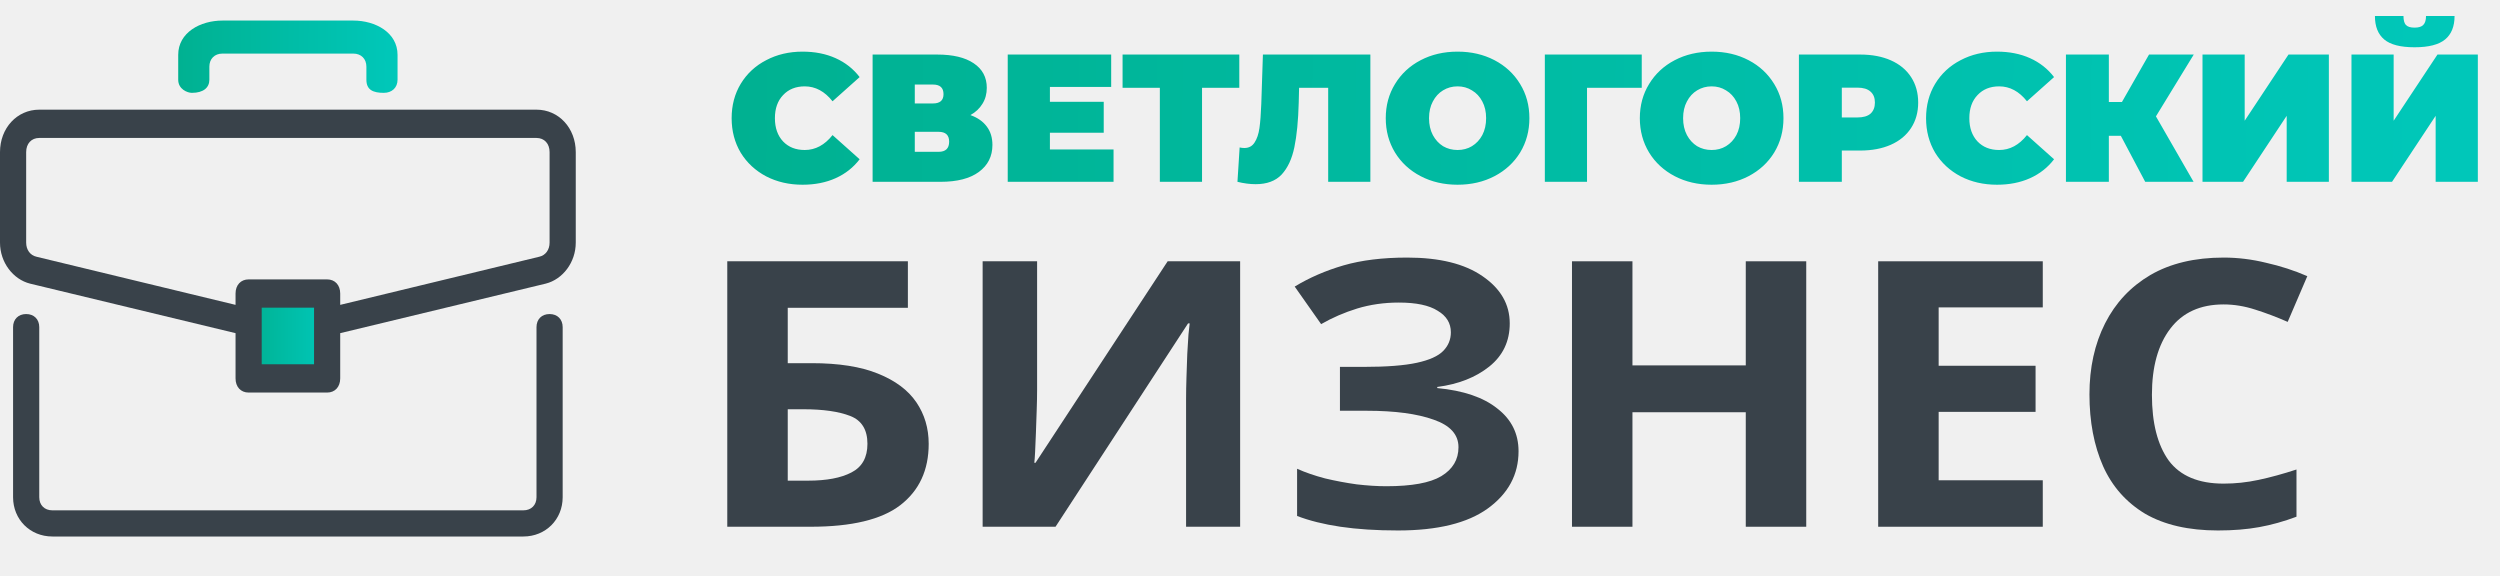
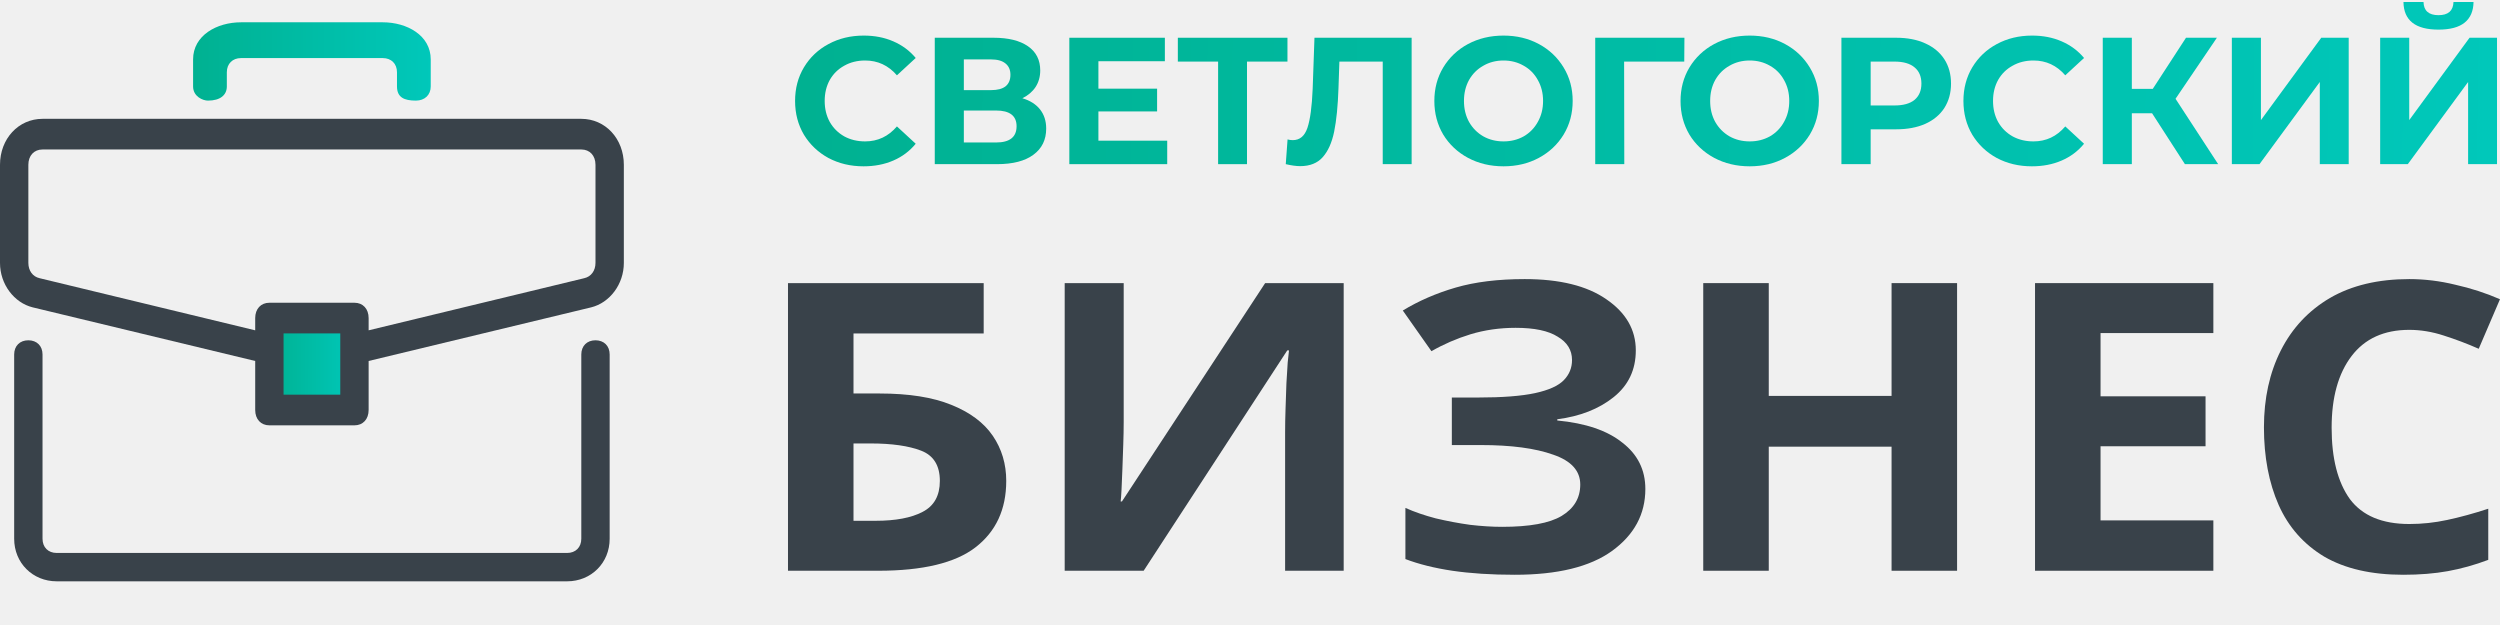
- <svg xmlns="http://www.w3.org/2000/svg" width="165" height="38" viewBox="0 0 165 38" fill="none">
-   <path d="M48 34.765V17.245H59.92V20.313H51.991V23.969H53.577C55.356 23.969 56.81 24.198 57.938 24.656C59.083 25.114 59.929 25.744 60.475 26.545C61.021 27.347 61.294 28.263 61.294 29.294C61.294 31.027 60.669 32.377 59.418 33.342C58.184 34.291 56.211 34.765 53.497 34.765H48ZM53.339 31.723C54.555 31.723 55.506 31.543 56.193 31.183C56.898 30.823 57.251 30.193 57.251 29.294C57.251 28.361 56.872 27.748 56.114 27.453C55.356 27.159 54.326 27.011 53.022 27.011H51.991V31.723H53.339Z" fill="#39424A" />
-   <path d="M64.854 17.245H68.449V25.711C68.449 26.12 68.44 26.578 68.422 27.085C68.405 27.592 68.387 28.091 68.37 28.582C68.352 29.056 68.334 29.473 68.317 29.833C68.299 30.177 68.281 30.414 68.264 30.545H68.343L77.065 17.245H81.849V34.765H78.281V26.349C78.281 25.907 78.29 25.425 78.307 24.901C78.325 24.361 78.342 23.846 78.36 23.355C78.395 22.864 78.422 22.439 78.439 22.079C78.475 21.703 78.501 21.458 78.519 21.343H78.413L69.665 34.765H64.854V17.245Z" fill="#39424A" />
-   <path d="M99.643 21.343C99.643 22.521 99.193 23.47 98.295 24.19C97.396 24.909 96.251 25.359 94.859 25.539V25.613C96.585 25.776 97.907 26.226 98.823 26.962C99.757 27.682 100.224 28.623 100.224 29.784C100.224 31.322 99.546 32.581 98.189 33.563C96.85 34.528 94.876 35.011 92.269 35.011C90.841 35.011 89.573 34.929 88.463 34.765C87.37 34.602 86.419 34.365 85.608 34.054V30.938C86.154 31.183 86.771 31.395 87.458 31.576C88.145 31.739 88.841 31.87 89.546 31.968C90.251 32.05 90.903 32.091 91.502 32.091C93.176 32.091 94.383 31.87 95.123 31.428C95.881 30.97 96.26 30.332 96.26 29.514C96.26 28.68 95.713 28.075 94.621 27.698C93.528 27.306 92.057 27.11 90.207 27.11H88.436V24.214H90.022C91.52 24.214 92.683 24.124 93.511 23.944C94.339 23.764 94.92 23.503 95.255 23.159C95.59 22.816 95.757 22.407 95.757 21.932C95.757 21.327 95.467 20.852 94.885 20.509C94.321 20.149 93.467 19.969 92.321 19.969C91.352 19.969 90.436 20.1 89.573 20.362C88.727 20.623 87.934 20.967 87.194 21.392L85.45 18.914C86.419 18.325 87.494 17.859 88.674 17.515C89.855 17.172 91.255 17 92.876 17C95.008 17 96.665 17.409 97.845 18.227C99.043 19.045 99.643 20.084 99.643 21.343Z" fill="#39424A" />
-   <path d="M119.212 34.765H115.221V27.208H107.742V34.765H103.751V17.245H107.742V24.116H115.221V17.245H119.212V34.765Z" fill="#39424A" />
-   <path d="M134.823 34.765H123.96V17.245H134.823V20.288H127.951V24.14H134.347V27.183H127.951V31.698H134.823V34.765Z" fill="#39424A" />
-   <path d="M146.758 20.092C145.225 20.092 144.053 20.623 143.243 21.687C142.432 22.75 142.027 24.206 142.027 26.055C142.027 27.919 142.397 29.367 143.137 30.398C143.895 31.412 145.102 31.919 146.758 31.919C147.533 31.919 148.3 31.837 149.058 31.674C149.833 31.51 150.67 31.281 151.568 30.987V34.103C150.74 34.414 149.921 34.643 149.11 34.79C148.3 34.937 147.392 35.011 146.388 35.011C144.45 35.011 142.847 34.643 141.578 33.907C140.327 33.154 139.402 32.107 138.803 30.766C138.204 29.408 137.904 27.829 137.904 26.03C137.904 24.263 138.248 22.701 138.935 21.343C139.622 19.985 140.618 18.922 141.921 18.153C143.243 17.384 144.855 17 146.758 17C147.692 17 148.626 17.114 149.56 17.343C150.511 17.556 151.419 17.851 152.282 18.227L150.987 21.245C150.282 20.934 149.569 20.664 148.846 20.435C148.141 20.206 147.445 20.092 146.758 20.092Z" fill="#39424A" />
-   <path d="M36.272 20.727C35.754 20.727 35.409 21.073 35.409 21.591V32.818C35.409 33.336 35.063 33.682 34.545 33.682H3.454C2.936 33.682 2.591 33.336 2.591 32.818V21.591C2.591 21.073 2.245 20.727 1.727 20.727C1.209 20.727 0.863 21.073 0.863 21.591V32.818C0.863 34.286 1.986 35.409 3.454 35.409H34.545C36.013 35.409 37.136 34.286 37.136 32.818V21.591C37.136 21.073 36.791 20.727 36.272 20.727Z" fill="#39424A" />
-   <rect x="16.285" y="19.905" width="5.429" height="4.524" fill="url(#paint0_linear)" />
-   <path d="M35.409 7.238H2.591C1.123 7.238 0 8.452 0 10.039V16.013C0 17.32 0.864 18.44 1.986 18.72L15.546 21.988V24.975C15.546 25.535 15.891 25.909 16.409 25.909H21.591C22.109 25.909 22.454 25.535 22.454 24.975V21.988L36.014 18.72C37.136 18.44 38 17.32 38 16.013V10.039C38 8.452 36.877 7.238 35.409 7.238ZM20.727 24.041H17.273V20.307H20.727V24.041ZM36.273 16.013C36.273 16.48 36.014 16.853 35.582 16.947L22.454 20.121V19.374C22.454 18.814 22.109 18.44 21.591 18.44H16.409C15.891 18.44 15.546 18.814 15.546 19.374V20.121L2.418 16.947C1.986 16.853 1.727 16.48 1.727 16.013V10.039C1.727 9.478 2.073 9.105 2.591 9.105H35.409C35.927 9.105 36.273 9.479 36.273 10.039V16.013Z" fill="#39424A" />
-   <path d="M23.318 1.357H14.682C13.213 1.357 11.762 2.151 11.762 3.619V4.524L11.762 5.264C11.762 5.881 12.358 6.128 12.666 6.128C13.425 6.128 13.818 5.782 13.818 5.264V4.4C13.818 3.882 14.164 3.537 14.682 3.537H23.318C23.836 3.537 24.182 3.882 24.182 4.4V5.264C24.182 5.939 24.629 6.128 25.333 6.128C25.869 6.128 26.238 5.782 26.238 5.264V3.619C26.238 2.151 24.786 1.357 23.318 1.357Z" fill="url(#paint1_linear)" />
-   <path d="M52.968 12.192C52.08 12.192 51.28 12.008 50.568 11.64C49.856 11.264 49.296 10.744 48.888 10.08C48.488 9.408 48.288 8.648 48.288 7.8C48.288 6.952 48.488 6.196 48.888 5.532C49.296 4.86 49.856 4.34 50.568 3.972C51.28 3.596 52.08 3.408 52.968 3.408C53.784 3.408 54.512 3.552 55.152 3.84C55.792 4.128 56.32 4.544 56.736 5.088L54.948 6.684C54.428 6.028 53.816 5.7 53.112 5.7C52.52 5.7 52.044 5.892 51.684 6.276C51.324 6.652 51.144 7.16 51.144 7.8C51.144 8.44 51.324 8.952 51.684 9.336C52.044 9.712 52.52 9.9 53.112 9.9C53.816 9.9 54.428 9.572 54.948 8.916L56.736 10.512C56.32 11.056 55.792 11.472 55.152 11.76C54.512 12.048 53.784 12.192 52.968 12.192ZM64.048 7.596C64.52 7.764 64.88 8.016 65.128 8.352C65.376 8.68 65.5 9.084 65.5 9.564C65.5 10.316 65.2 10.912 64.6 11.352C64.008 11.784 63.168 12 62.08 12H57.592V3.6H61.852C62.892 3.6 63.696 3.792 64.264 4.176C64.84 4.56 65.128 5.1 65.128 5.796C65.128 6.196 65.032 6.548 64.84 6.852C64.656 7.156 64.392 7.404 64.048 7.596ZM60.376 6.828H61.576C62.04 6.828 62.272 6.624 62.272 6.216C62.272 5.792 62.04 5.58 61.576 5.58H60.376V6.828ZM61.948 10.02C62.412 10.02 62.644 9.796 62.644 9.348C62.644 8.916 62.412 8.7 61.948 8.7H60.376V10.02H61.948ZM73.494 9.864V12H66.51V3.6H73.338V5.736H69.294V6.72H72.846V8.76H69.294V9.864H73.494ZM81.794 5.796H79.334V12H76.55V5.796H74.09V3.6H81.794V5.796ZM90.444 3.6V12H87.66V5.796H85.74L85.716 6.768C85.684 7.968 85.588 8.952 85.428 9.72C85.268 10.488 84.988 11.088 84.588 11.52C84.188 11.944 83.616 12.156 82.872 12.156C82.496 12.156 82.096 12.104 81.672 12L81.816 9.732C81.92 9.756 82.024 9.768 82.128 9.768C82.424 9.768 82.648 9.648 82.8 9.408C82.96 9.168 83.068 8.848 83.124 8.448C83.18 8.048 83.22 7.524 83.244 6.876L83.352 3.6H90.444ZM96.2 12.192C95.296 12.192 94.484 12.004 93.764 11.628C93.044 11.252 92.48 10.732 92.072 10.068C91.664 9.396 91.46 8.64 91.46 7.8C91.46 6.96 91.664 6.208 92.072 5.544C92.48 4.872 93.044 4.348 93.764 3.972C94.484 3.596 95.296 3.408 96.2 3.408C97.104 3.408 97.916 3.596 98.636 3.972C99.356 4.348 99.92 4.872 100.328 5.544C100.736 6.208 100.94 6.96 100.94 7.8C100.94 8.64 100.736 9.396 100.328 10.068C99.92 10.732 99.356 11.252 98.636 11.628C97.916 12.004 97.104 12.192 96.2 12.192ZM96.2 9.9C96.552 9.9 96.868 9.816 97.148 9.648C97.436 9.472 97.664 9.228 97.832 8.916C98 8.596 98.084 8.224 98.084 7.8C98.084 7.376 98 7.008 97.832 6.696C97.664 6.376 97.436 6.132 97.148 5.964C96.868 5.788 96.552 5.7 96.2 5.7C95.848 5.7 95.528 5.788 95.24 5.964C94.96 6.132 94.736 6.376 94.568 6.696C94.4 7.008 94.316 7.376 94.316 7.8C94.316 8.224 94.4 8.596 94.568 8.916C94.736 9.228 94.96 9.472 95.24 9.648C95.528 9.816 95.848 9.9 96.2 9.9ZM108.355 5.796H104.743V12H101.959V3.6H108.355V5.796ZM112.969 12.192C112.065 12.192 111.253 12.004 110.533 11.628C109.813 11.252 109.249 10.732 108.841 10.068C108.433 9.396 108.229 8.64 108.229 7.8C108.229 6.96 108.433 6.208 108.841 5.544C109.249 4.872 109.813 4.348 110.533 3.972C111.253 3.596 112.065 3.408 112.969 3.408C113.873 3.408 114.685 3.596 115.405 3.972C116.125 4.348 116.689 4.872 117.097 5.544C117.505 6.208 117.709 6.96 117.709 7.8C117.709 8.64 117.505 9.396 117.097 10.068C116.689 10.732 116.125 11.252 115.405 11.628C114.685 12.004 113.873 12.192 112.969 12.192ZM112.969 9.9C113.321 9.9 113.637 9.816 113.917 9.648C114.205 9.472 114.433 9.228 114.601 8.916C114.769 8.596 114.853 8.224 114.853 7.8C114.853 7.376 114.769 7.008 114.601 6.696C114.433 6.376 114.205 6.132 113.917 5.964C113.637 5.788 113.321 5.7 112.969 5.7C112.617 5.7 112.297 5.788 112.009 5.964C111.729 6.132 111.505 6.376 111.337 6.696C111.169 7.008 111.085 7.376 111.085 7.8C111.085 8.224 111.169 8.596 111.337 8.916C111.505 9.228 111.729 9.472 112.009 9.648C112.297 9.816 112.617 9.9 112.969 9.9ZM122.772 3.6C123.548 3.6 124.224 3.728 124.8 3.984C125.376 4.24 125.82 4.608 126.132 5.088C126.444 5.568 126.6 6.128 126.6 6.768C126.6 7.408 126.444 7.968 126.132 8.448C125.82 8.928 125.376 9.296 124.8 9.552C124.224 9.808 123.548 9.936 122.772 9.936H121.56V12H118.728V3.6H122.772ZM122.592 7.752C122.976 7.752 123.264 7.668 123.456 7.5C123.648 7.324 123.744 7.08 123.744 6.768C123.744 6.456 123.648 6.216 123.456 6.048C123.264 5.872 122.976 5.784 122.592 5.784H121.56V7.752H122.592ZM131.8 12.192C130.912 12.192 130.112 12.008 129.4 11.64C128.688 11.264 128.128 10.744 127.72 10.08C127.32 9.408 127.12 8.648 127.12 7.8C127.12 6.952 127.32 6.196 127.72 5.532C128.128 4.86 128.688 4.34 129.4 3.972C130.112 3.596 130.912 3.408 131.8 3.408C132.616 3.408 133.344 3.552 133.984 3.84C134.624 4.128 135.152 4.544 135.568 5.088L133.78 6.684C133.26 6.028 132.648 5.7 131.944 5.7C131.352 5.7 130.876 5.892 130.516 6.276C130.156 6.652 129.976 7.16 129.976 7.8C129.976 8.44 130.156 8.952 130.516 9.336C130.876 9.712 131.352 9.9 131.944 9.9C132.648 9.9 133.26 9.572 133.78 8.916L135.568 10.512C135.152 11.056 134.624 11.472 133.984 11.76C133.344 12.048 132.616 12.192 131.8 12.192ZM142.292 7.68L144.776 12H141.584L139.976 8.964H139.184V12H136.352V3.6H139.184V6.732H140.048L141.836 3.6H144.788L142.292 7.68ZM145.365 3.6H148.149V7.968L151.041 3.6H153.705V12H150.921V7.644L148.041 12H145.365V3.6ZM155.197 3.6H157.981V7.968L160.873 3.6H163.537V12H160.753V7.644L157.873 12H155.197V3.6ZM159.361 3.12C158.433 3.12 157.765 2.948 157.357 2.604C156.949 2.26 156.745 1.744 156.745 1.056H158.629C158.629 1.328 158.681 1.524 158.785 1.644C158.897 1.764 159.089 1.824 159.361 1.824C159.633 1.824 159.825 1.764 159.937 1.644C160.057 1.524 160.117 1.328 160.117 1.056H162.001C162.001 1.744 161.793 2.26 161.377 2.604C160.961 2.948 160.289 3.12 159.361 3.12Z" fill="url(#paint2_linear)" />
+ <svg xmlns="http://www.w3.org/2000/svg" width="184" height="46" viewBox="0 0 184 46" fill="none">
+   <path d="M57.996 42.007V20.837H72.399V24.544H62.818V28.961H64.734C66.885 28.961 68.641 29.238 70.004 29.791C71.388 30.345 72.409 31.106 73.069 32.074C73.729 33.043 74.059 34.15 74.059 35.395C74.059 37.49 73.304 39.121 71.792 40.287C70.302 41.434 67.917 42.007 64.639 42.007H57.996ZM64.447 38.33C65.916 38.33 67.066 38.113 67.896 37.678C68.748 37.243 69.173 36.482 69.173 35.395C69.173 34.268 68.716 33.527 67.8 33.171C66.885 32.816 65.639 32.638 64.064 32.638H62.818V38.33H64.447Z" fill="#39424A" />
+   <path d="M78.361 20.837H82.704V31.066C82.704 31.561 82.693 32.114 82.672 32.727C82.651 33.339 82.629 33.942 82.608 34.535C82.587 35.108 82.566 35.612 82.544 36.047C82.523 36.462 82.502 36.749 82.481 36.907H82.576L93.115 20.837H98.895V42.007H94.584V31.837C94.584 31.303 94.594 30.72 94.616 30.088C94.637 29.436 94.658 28.813 94.68 28.22C94.722 27.627 94.754 27.113 94.775 26.678C94.818 26.224 94.85 25.927 94.871 25.789H94.743L84.173 42.007H78.361V20.837Z" fill="#39424A" />
+   <path d="M120.395 25.789C120.395 27.212 119.852 28.358 118.766 29.228C117.681 30.098 116.297 30.641 114.615 30.859V30.948C116.701 31.145 118.298 31.689 119.405 32.578C120.533 33.448 121.098 34.585 121.098 35.988C121.098 37.846 120.278 39.368 118.639 40.554C117.021 41.72 114.636 42.303 111.485 42.303C109.761 42.303 108.228 42.204 106.887 42.007C105.567 41.809 104.417 41.522 103.438 41.147V37.382C104.098 37.678 104.843 37.935 105.673 38.152C106.503 38.35 107.344 38.508 108.196 38.627C109.047 38.726 109.835 38.775 110.559 38.775C112.582 38.775 114.04 38.508 114.934 37.974C115.85 37.421 116.307 36.65 116.307 35.662C116.307 34.654 115.647 33.922 114.327 33.468C113.007 32.993 111.23 32.756 108.994 32.756H106.855V29.258H108.771C110.58 29.258 111.985 29.149 112.986 28.932C113.987 28.714 114.689 28.398 115.094 27.983C115.498 27.568 115.701 27.074 115.701 26.5C115.701 25.769 115.349 25.196 114.647 24.781C113.965 24.346 112.933 24.128 111.549 24.128C110.378 24.128 109.271 24.287 108.228 24.603C107.206 24.919 106.248 25.334 105.354 25.848L103.246 22.854C104.417 22.142 105.716 21.579 107.142 21.164C108.568 20.749 110.261 20.541 112.22 20.541C114.796 20.541 116.797 21.035 118.223 22.023C119.671 23.012 120.395 24.267 120.395 25.789Z" fill="#39424A" />
+   <path d="M144.041 42.007H139.219V32.875H130.181V42.007H125.359V20.837H130.181V29.139H139.219V20.837H144.041V42.007Z" fill="#39424A" />
+   <path d="M162.903 42.007H149.778V20.837H162.903V24.514H154.6V29.169H162.328V32.845H154.6V38.301H162.903V42.007Z" fill="#39424A" />
+   <path d="M177.324 24.277C175.472 24.277 174.056 24.919 173.077 26.204C172.097 27.489 171.608 29.248 171.608 31.481C171.608 33.735 172.055 35.484 172.949 36.729C173.864 37.955 175.323 38.567 177.324 38.567C178.261 38.567 179.187 38.469 180.102 38.271C181.039 38.073 182.05 37.797 183.136 37.441V41.206C182.136 41.582 181.146 41.858 180.166 42.036C179.187 42.214 178.09 42.303 176.877 42.303C174.535 42.303 172.598 41.858 171.065 40.969C169.553 40.06 168.435 38.795 167.712 37.174C166.988 35.533 166.626 33.626 166.626 31.452C166.626 29.317 167.041 27.429 167.871 25.789C168.702 24.148 169.904 22.863 171.48 21.934C173.077 21.006 175.025 20.541 177.324 20.541C178.452 20.541 179.581 20.679 180.709 20.956C181.859 21.213 182.955 21.569 183.998 22.023L182.434 25.67C181.582 25.295 180.72 24.969 179.847 24.692C178.995 24.415 178.154 24.277 177.324 24.277Z" fill="#39424A" />
+   <g clip-path="url(#clip0)">
+     <path d="M43.827 25.045C43.201 25.045 42.784 25.462 42.784 26.088V39.654C42.784 40.28 42.366 40.698 41.74 40.698H4.173C3.547 40.698 3.13 40.28 3.13 39.654V26.088C3.13 25.462 2.712 25.045 2.086 25.045C1.46 25.045 1.043 25.462 1.043 26.088V39.654C1.043 41.428 2.4 42.785 4.174 42.785H41.74C43.514 42.785 44.871 41.428 44.871 39.654V26.088C44.871 25.462 44.453 25.045 43.827 25.045Z" fill="#39424A" />
+     <rect x="19.678" y="24.051" width="6.559" height="5.466" fill="url(#paint0_linear)" />
+     <path d="M42.784 8.746H3.131C1.357 8.746 0 10.212 0 12.13V19.349C0 20.928 1.043 22.282 2.4 22.62L18.783 26.568V30.177C18.783 30.854 19.201 31.305 19.827 31.305H26.088C26.714 31.305 27.131 30.854 27.131 30.177V26.568L43.515 22.62C44.871 22.282 45.915 20.928 45.915 19.349V12.13C45.915 10.212 44.558 8.746 42.784 8.746ZM25.044 29.049H20.87V24.538H25.044V29.049ZM43.828 19.349C43.828 19.913 43.515 20.364 42.993 20.477L27.131 24.312V23.41C27.131 22.733 26.714 22.282 26.088 22.282H19.827C19.201 22.282 18.783 22.733 18.783 23.41V24.312L2.922 20.477C2.4 20.364 2.087 19.913 2.087 19.349V12.13C2.087 11.453 2.505 11.002 3.131 11.002H42.784C43.41 11.002 43.828 11.453 43.828 12.13V19.349Z" fill="#39424A" />
+     <path d="M28.174 1.641H17.739C15.965 1.641 14.211 2.6 14.211 4.374V5.467L14.211 6.361C14.211 7.107 14.931 7.405 15.304 7.405C16.221 7.405 16.695 6.988 16.695 6.361V5.318C16.695 4.692 17.113 4.275 17.739 4.275H28.174C28.8 4.275 29.218 4.692 29.218 5.318V6.361C29.218 7.177 29.758 7.405 30.609 7.405C31.257 7.405 31.702 6.988 31.702 6.361V4.374C31.703 2.6 29.948 1.641 28.174 1.641Z" fill="url(#paint1_linear)" />
+   </g>
+   <path d="M63.555 12.241C62.607 12.241 61.747 12.038 60.976 11.63C60.214 11.214 59.612 10.642 59.169 9.915C58.735 9.18 58.518 8.352 58.518 7.43C58.518 6.508 58.735 5.684 59.169 4.958C59.612 4.222 60.214 3.651 60.976 3.243C61.747 2.827 62.611 2.619 63.568 2.619C64.374 2.619 65.101 2.76 65.748 3.044C66.404 3.328 66.953 3.735 67.396 4.267L66.014 5.543C65.385 4.816 64.605 4.453 63.675 4.453C63.099 4.453 62.585 4.581 62.133 4.838C61.681 5.086 61.326 5.436 61.069 5.888C60.821 6.34 60.697 6.854 60.697 7.43C60.697 8.006 60.821 8.52 61.069 8.972C61.326 9.424 61.681 9.778 62.133 10.035C62.585 10.283 63.099 10.407 63.675 10.407C64.605 10.407 65.385 10.04 66.014 9.304L67.396 10.58C66.953 11.12 66.404 11.533 65.748 11.816C65.092 12.1 64.361 12.241 63.555 12.241Z" fill="url(#paint2_linear)" />
+   <path d="M75.246 7.231C75.813 7.399 76.247 7.674 76.548 8.055C76.849 8.436 77 8.905 77 9.464C77 10.288 76.686 10.93 76.056 11.391C75.436 11.851 74.546 12.082 73.385 12.082H68.799V2.778H73.132C74.213 2.778 75.055 2.986 75.658 3.403C76.26 3.819 76.561 4.413 76.561 5.184C76.561 5.645 76.446 6.052 76.216 6.407C75.986 6.752 75.662 7.027 75.246 7.231ZM70.939 6.633H72.946C73.416 6.633 73.77 6.54 74.01 6.353C74.249 6.159 74.368 5.875 74.368 5.503C74.368 5.14 74.244 4.86 73.996 4.665C73.757 4.471 73.407 4.373 72.946 4.373H70.939V6.633ZM73.305 10.487C74.315 10.487 74.82 10.088 74.82 9.291C74.82 8.52 74.315 8.134 73.305 8.134H70.939V10.487H73.305Z" fill="url(#paint3_linear)" />
+   <path d="M85.907 10.354V12.082H78.703V2.778H85.734V4.506H80.843V6.526H85.162V8.201H80.843V10.354H85.907Z" fill="url(#paint4_linear)" />
+   <path d="M94.757 4.533H91.779V12.082H89.653V4.533H86.689V2.778H94.757V4.533Z" fill="url(#paint5_linear)" />
+   <path d="M103.896 2.778V12.082H101.769V4.533H98.579L98.513 6.473C98.469 7.793 98.362 8.865 98.194 9.69C98.026 10.505 97.742 11.134 97.344 11.577C96.954 12.011 96.404 12.228 95.695 12.228C95.403 12.228 95.049 12.179 94.632 12.082L94.765 10.261C94.88 10.296 95.009 10.314 95.15 10.314C95.664 10.314 96.023 10.013 96.227 9.41C96.431 8.799 96.559 7.846 96.612 6.553L96.745 2.778H103.896Z" fill="url(#paint6_linear)" />
+   <path d="M110.659 12.241C109.693 12.241 108.82 12.033 108.041 11.617C107.27 11.2 106.663 10.629 106.22 9.902C105.785 9.167 105.568 8.343 105.568 7.43C105.568 6.517 105.785 5.698 106.22 4.971C106.663 4.236 107.27 3.66 108.041 3.243C108.82 2.827 109.693 2.619 110.659 2.619C111.625 2.619 112.493 2.827 113.264 3.243C114.035 3.66 114.642 4.236 115.085 4.971C115.528 5.698 115.749 6.517 115.749 7.43C115.749 8.343 115.528 9.167 115.085 9.902C114.642 10.629 114.035 11.2 113.264 11.617C112.493 12.033 111.625 12.241 110.659 12.241ZM110.659 10.407C111.208 10.407 111.704 10.283 112.147 10.035C112.591 9.778 112.936 9.424 113.184 8.972C113.441 8.52 113.57 8.006 113.57 7.43C113.57 6.854 113.441 6.34 113.184 5.888C112.936 5.436 112.591 5.086 112.147 4.838C111.704 4.581 111.208 4.453 110.659 4.453C110.11 4.453 109.613 4.581 109.17 4.838C108.727 5.086 108.377 5.436 108.12 5.888C107.872 6.34 107.748 6.854 107.748 7.43C107.748 8.006 107.872 8.52 108.12 8.972C108.377 9.424 108.727 9.778 109.17 10.035C109.613 10.283 110.11 10.407 110.659 10.407Z" fill="url(#paint7_linear)" />
+   <path d="M123.961 4.533H119.535L119.548 12.082H117.408V2.778H123.974L123.961 4.533Z" fill="url(#paint8_linear)" />
+   <path d="M128.778 12.241C127.813 12.241 126.94 12.033 126.16 11.617C125.389 11.2 124.782 10.629 124.339 9.902C123.905 9.167 123.688 8.343 123.688 7.43C123.688 6.517 123.905 5.698 124.339 4.971C124.782 4.236 125.389 3.66 126.16 3.243C126.94 2.827 127.813 2.619 128.778 2.619C129.744 2.619 130.613 2.827 131.383 3.243C132.154 3.66 132.761 4.236 133.204 4.971C133.647 5.698 133.869 6.517 133.869 7.43C133.869 8.343 133.647 9.167 133.204 9.902C132.761 10.629 132.154 11.2 131.383 11.617C130.613 12.033 129.744 12.241 128.778 12.241ZM128.778 10.407C129.328 10.407 129.824 10.283 130.267 10.035C130.71 9.778 131.056 9.424 131.304 8.972C131.561 8.52 131.689 8.006 131.689 7.43C131.689 6.854 131.561 6.34 131.304 5.888C131.056 5.436 130.71 5.086 130.267 4.838C129.824 4.581 129.328 4.453 128.778 4.453C128.229 4.453 127.733 4.581 127.29 4.838C126.847 5.086 126.497 5.436 126.24 5.888C125.992 6.34 125.868 6.854 125.868 7.43C125.868 8.006 125.992 8.52 126.24 8.972C126.497 9.424 126.847 9.778 127.29 10.035C127.733 10.283 128.229 10.407 128.778 10.407Z" fill="url(#paint9_linear)" />
+   <path d="M139.555 2.778C140.379 2.778 141.092 2.915 141.695 3.19C142.306 3.465 142.776 3.855 143.104 4.36C143.431 4.865 143.595 5.463 143.595 6.154C143.595 6.836 143.431 7.434 143.104 7.948C142.776 8.453 142.306 8.843 141.695 9.118C141.092 9.384 140.379 9.517 139.555 9.517H137.681V12.082H135.528V2.778H139.555ZM139.435 7.762C140.082 7.762 140.574 7.625 140.911 7.35C141.247 7.067 141.416 6.668 141.416 6.154C141.416 5.631 141.247 5.233 140.911 4.958C140.574 4.674 140.082 4.533 139.435 4.533H137.681V7.762H139.435Z" fill="url(#paint10_linear)" />
+   <path d="M149.545 12.241C148.597 12.241 147.737 12.038 146.966 11.63C146.204 11.214 145.602 10.642 145.159 9.915C144.725 9.18 144.508 8.352 144.508 7.43C144.508 6.508 144.725 5.684 145.159 4.958C145.602 4.222 146.204 3.651 146.966 3.243C147.737 2.827 148.601 2.619 149.558 2.619C150.365 2.619 151.091 2.76 151.738 3.044C152.394 3.328 152.943 3.735 153.386 4.267L152.004 5.543C151.375 4.816 150.595 4.453 149.664 4.453C149.089 4.453 148.575 4.581 148.123 4.838C147.671 5.086 147.316 5.436 147.059 5.888C146.811 6.34 146.687 6.854 146.687 7.43C146.687 8.006 146.811 8.52 147.059 8.972C147.316 9.424 147.671 9.778 148.123 10.035C148.575 10.283 149.089 10.407 149.664 10.407C150.595 10.407 151.375 10.04 152.004 9.304L153.386 10.58C152.943 11.12 152.394 11.533 151.738 11.816C151.082 12.1 150.351 12.241 149.545 12.241Z" fill="url(#paint11_linear)" />
+   <path d="M158.391 8.334H156.903V12.082H154.763V2.778H156.903V6.54H158.444L160.89 2.778H163.163L160.119 7.271L163.256 12.082H160.81L158.391 8.334Z" fill="url(#paint12_linear)" />
+   <path d="M164.264 2.778H166.404V8.839L170.844 2.778H172.864V12.082H170.737V6.034L166.298 12.082H164.264V2.778Z" fill="url(#paint13_linear)" />
+   <path d="M175.18 2.778H177.32V8.839L181.759 2.778H183.78V12.082H181.653V6.034L177.214 12.082H175.18V2.778ZM179.473 2.18C177.772 2.18 176.913 1.502 176.895 0.146H178.37C178.388 0.793 178.756 1.117 179.473 1.117C179.828 1.117 180.098 1.037 180.284 0.877C180.47 0.709 180.568 0.465 180.577 0.146H182.052C182.043 0.811 181.826 1.316 181.401 1.662C180.975 2.007 180.333 2.18 179.473 2.18Z" fill="url(#paint14_linear)" />
  <defs>
-     <linearGradient id="paint0_linear" x1="16.285" y1="23.486" x2="22.247" y2="23.497" gradientUnits="userSpaceOnUse">
+     <linearGradient id="paint0_linear" x1="19.678" y1="28.378" x2="26.881" y2="28.391" gradientUnits="userSpaceOnUse">
      <stop stop-color="#00B191" />
      <stop offset="1" stop-color="#00CABE" />
    </linearGradient>
-     <linearGradient id="paint1_linear" x1="11.762" y1="5.134" x2="27.66" y2="5.206" gradientUnits="userSpaceOnUse">
+     <linearGradient id="paint1_linear" x1="14.211" y1="6.204" x2="33.42" y2="6.291" gradientUnits="userSpaceOnUse">
      <stop stop-color="#00B191" />
      <stop offset="1" stop-color="#00CABE" />
    </linearGradient>
-     <linearGradient id="paint2_linear" x1="48" y1="11.875" x2="176.475" y2="13.377" gradientUnits="userSpaceOnUse">
+     <linearGradient id="paint2_linear" x1="58.518" y1="9.722" x2="196.051" y2="11.857" gradientUnits="userSpaceOnUse">
      <stop stop-color="#00B191" />
      <stop offset="1" stop-color="#00CABE" />
    </linearGradient>
+     <linearGradient id="paint3_linear" x1="58.518" y1="9.722" x2="196.051" y2="11.857" gradientUnits="userSpaceOnUse">
+       <stop stop-color="#00B191" />
+       <stop offset="1" stop-color="#00CABE" />
+     </linearGradient>
+     <linearGradient id="paint4_linear" x1="58.518" y1="9.722" x2="196.051" y2="11.857" gradientUnits="userSpaceOnUse">
+       <stop stop-color="#00B191" />
+       <stop offset="1" stop-color="#00CABE" />
+     </linearGradient>
+     <linearGradient id="paint5_linear" x1="58.518" y1="9.722" x2="196.051" y2="11.857" gradientUnits="userSpaceOnUse">
+       <stop stop-color="#00B191" />
+       <stop offset="1" stop-color="#00CABE" />
+     </linearGradient>
+     <linearGradient id="paint6_linear" x1="58.518" y1="9.722" x2="196.051" y2="11.857" gradientUnits="userSpaceOnUse">
+       <stop stop-color="#00B191" />
+       <stop offset="1" stop-color="#00CABE" />
+     </linearGradient>
+     <linearGradient id="paint7_linear" x1="58.518" y1="9.722" x2="196.051" y2="11.857" gradientUnits="userSpaceOnUse">
+       <stop stop-color="#00B191" />
+       <stop offset="1" stop-color="#00CABE" />
+     </linearGradient>
+     <linearGradient id="paint8_linear" x1="58.518" y1="9.722" x2="196.051" y2="11.857" gradientUnits="userSpaceOnUse">
+       <stop stop-color="#00B191" />
+       <stop offset="1" stop-color="#00CABE" />
+     </linearGradient>
+     <linearGradient id="paint9_linear" x1="58.518" y1="9.722" x2="196.051" y2="11.857" gradientUnits="userSpaceOnUse">
+       <stop stop-color="#00B191" />
+       <stop offset="1" stop-color="#00CABE" />
+     </linearGradient>
+     <linearGradient id="paint10_linear" x1="58.518" y1="9.722" x2="196.051" y2="11.857" gradientUnits="userSpaceOnUse">
+       <stop stop-color="#00B191" />
+       <stop offset="1" stop-color="#00CABE" />
+     </linearGradient>
+     <linearGradient id="paint11_linear" x1="58.518" y1="9.722" x2="196.051" y2="11.857" gradientUnits="userSpaceOnUse">
+       <stop stop-color="#00B191" />
+       <stop offset="1" stop-color="#00CABE" />
+     </linearGradient>
+     <linearGradient id="paint12_linear" x1="58.518" y1="9.722" x2="196.051" y2="11.857" gradientUnits="userSpaceOnUse">
+       <stop stop-color="#00B191" />
+       <stop offset="1" stop-color="#00CABE" />
+     </linearGradient>
+     <linearGradient id="paint13_linear" x1="58.518" y1="9.722" x2="196.051" y2="11.857" gradientUnits="userSpaceOnUse">
+       <stop stop-color="#00B191" />
+       <stop offset="1" stop-color="#00CABE" />
+     </linearGradient>
+     <linearGradient id="paint14_linear" x1="58.518" y1="9.722" x2="196.051" y2="11.857" gradientUnits="userSpaceOnUse">
+       <stop stop-color="#00B191" />
+       <stop offset="1" stop-color="#00CABE" />
+     </linearGradient>
+     <clipPath id="clip0">
+       <rect width="45.915" height="45.915" fill="white" />
+     </clipPath>
  </defs>
</svg>
